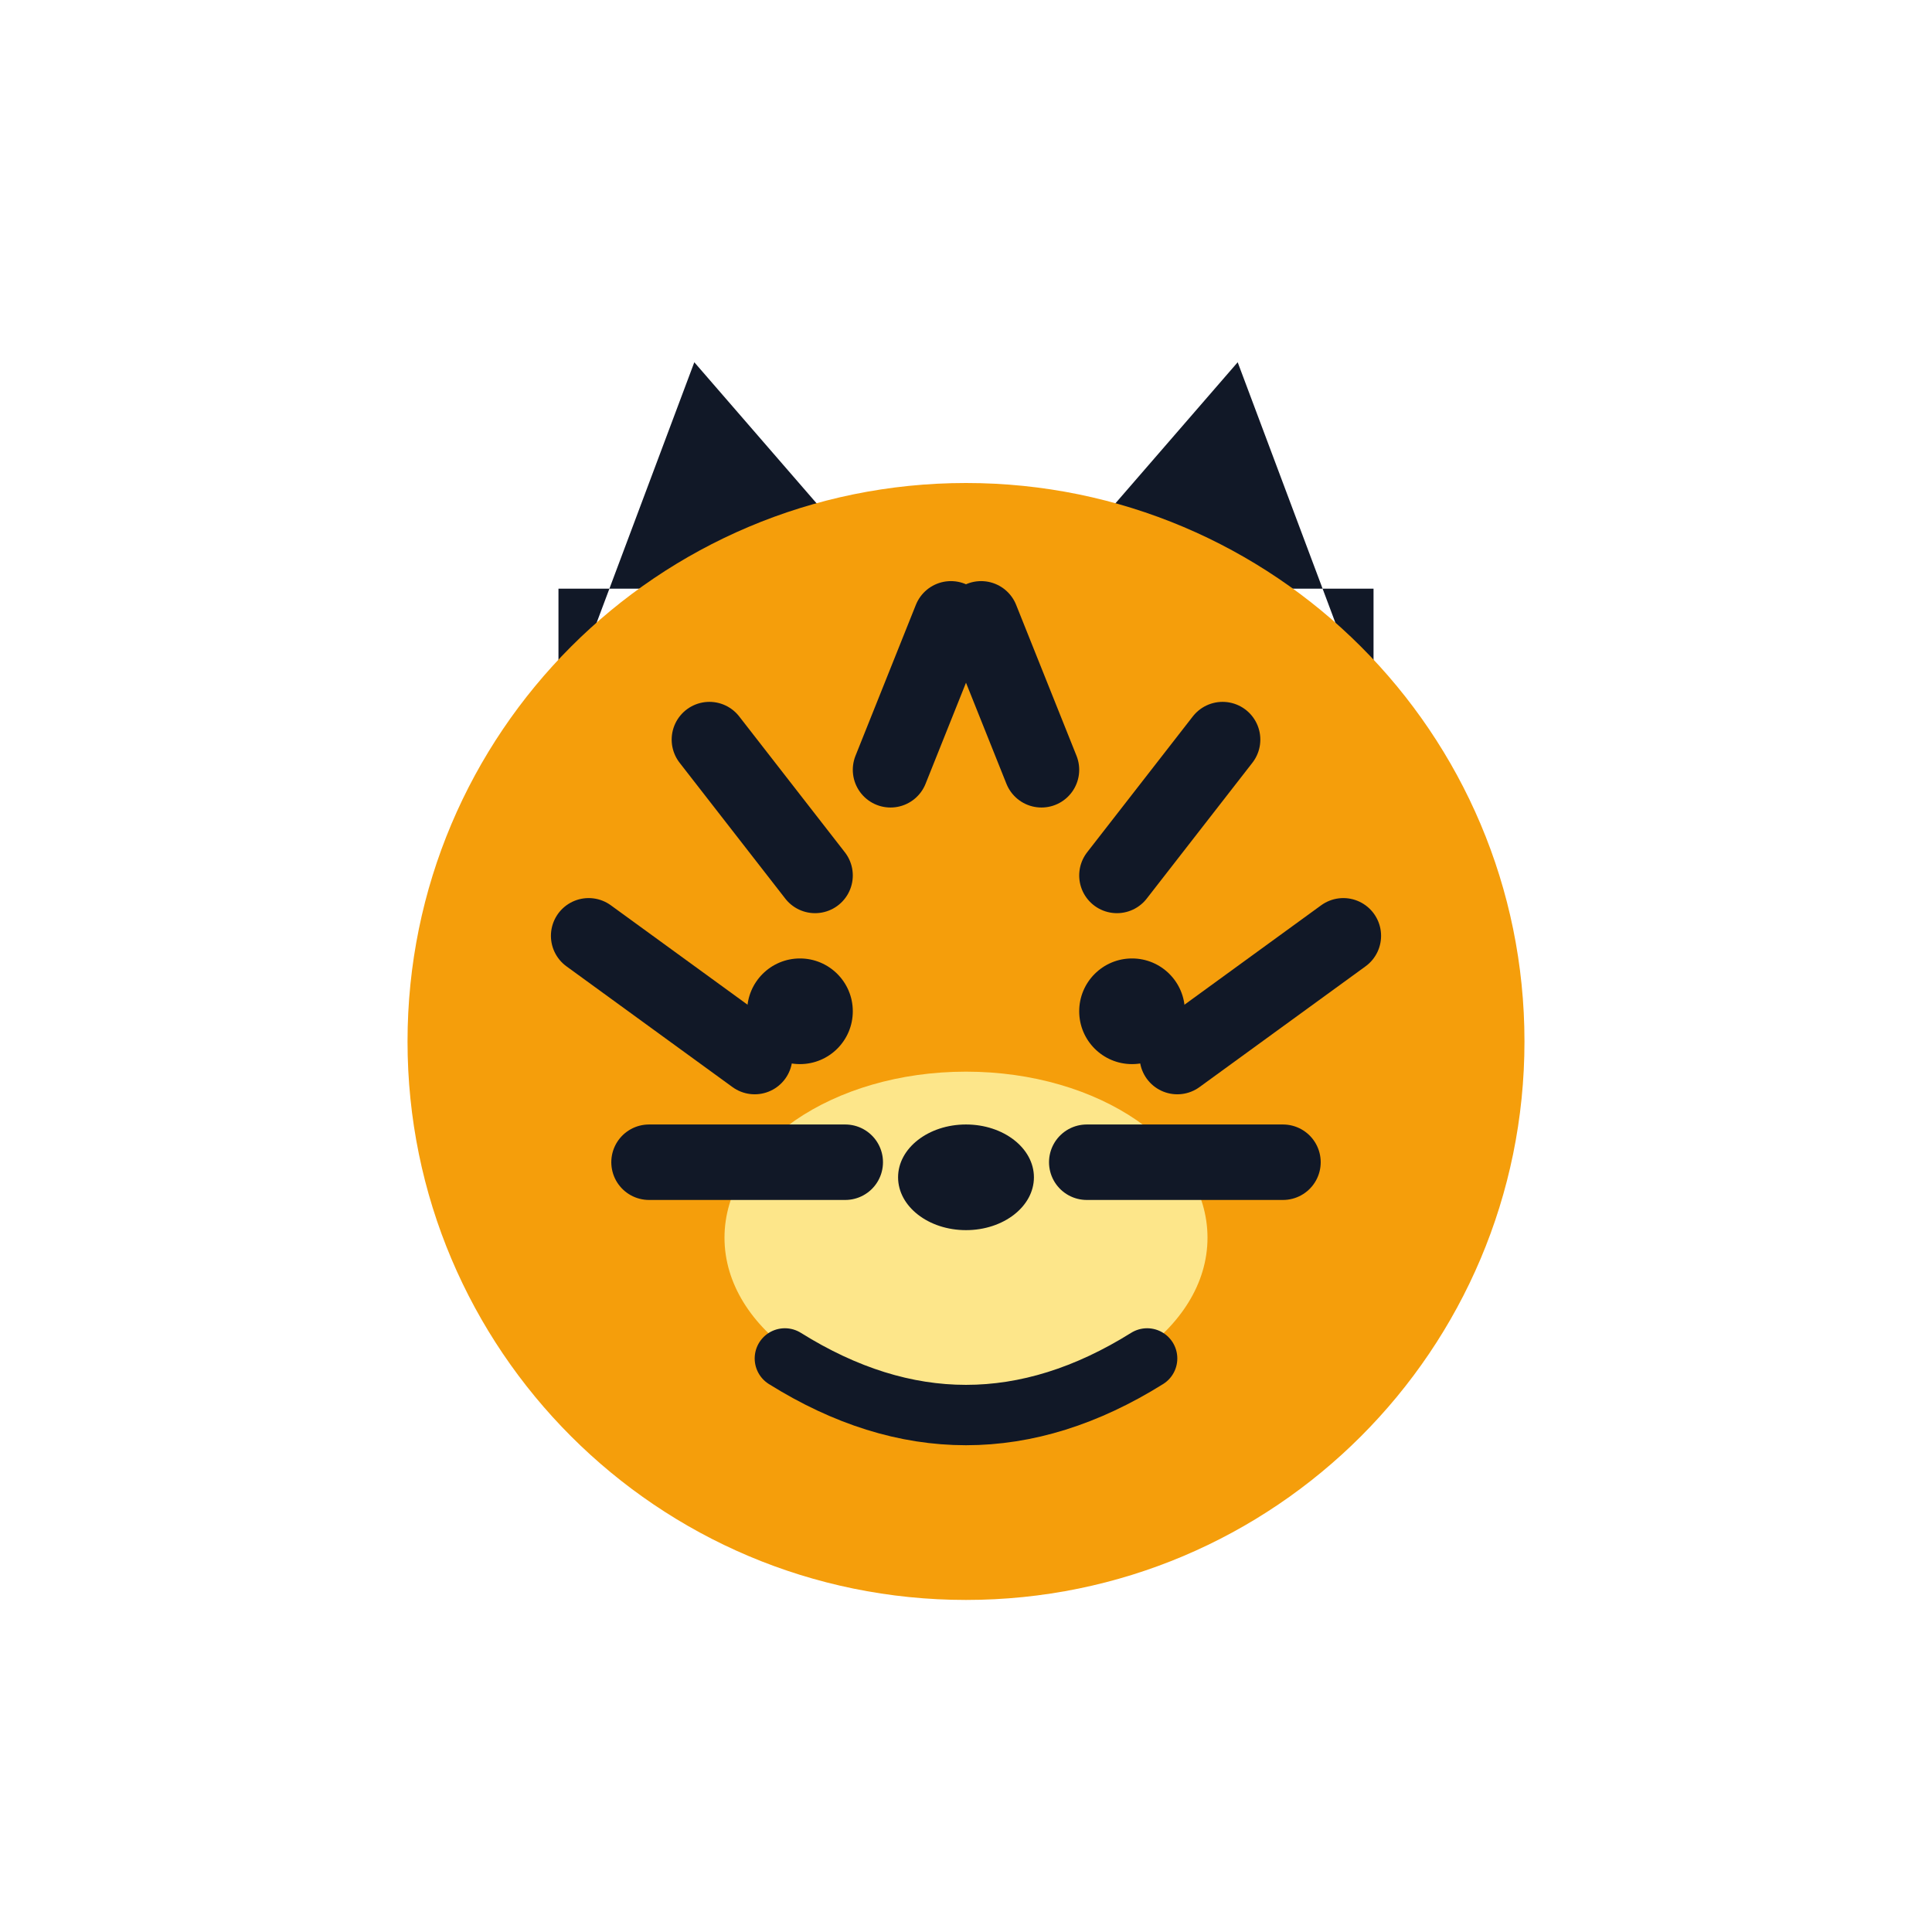
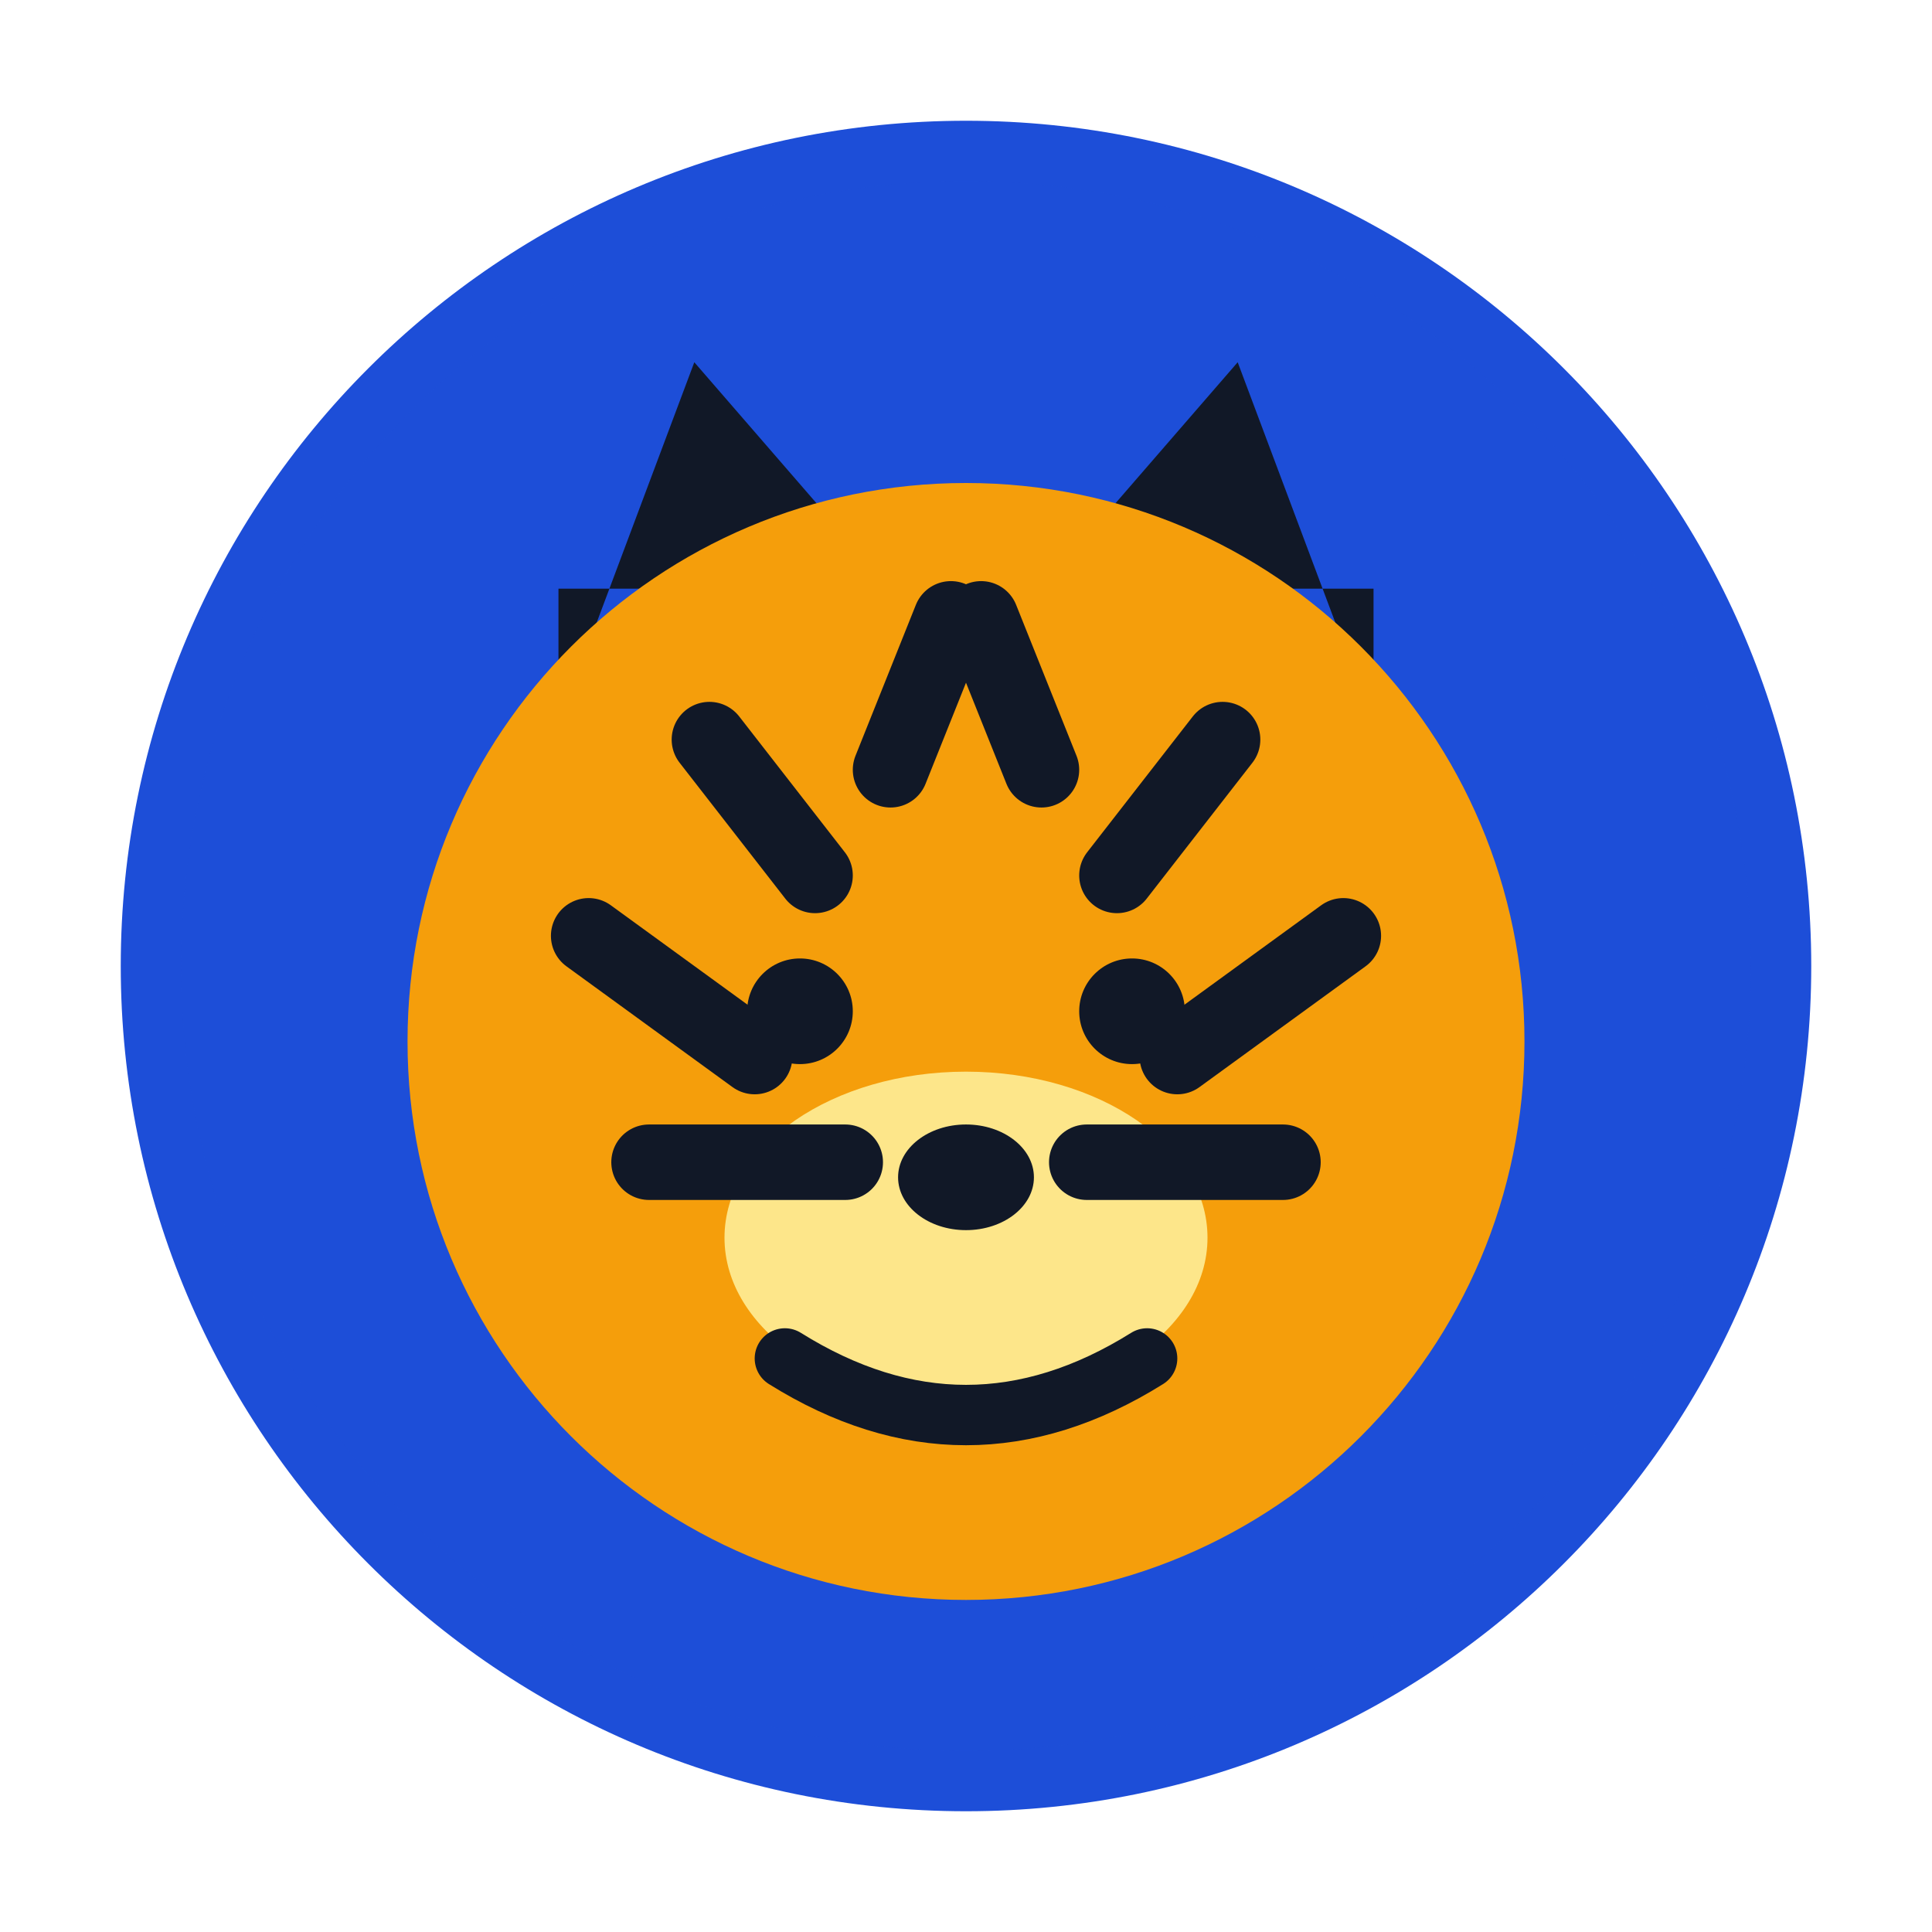
<svg xmlns="http://www.w3.org/2000/svg" viewBox="0 0 256 256" fill="none">
+   <circle cx="128" cy="128" r="112" fill="#1d4ed8" />
+   <circle cx="128" cy="128" r="104" fill="#1d4ed8" opacity="0.92" />
  <path d="M74 96 92 48l26 30H74ZM182 96l-18-48-26 30h44Z" fill="#111827" />
  <circle cx="128" cy="138" r="74" fill="#f59e0b" />
  <ellipse cx="128" cy="164" rx="32" ry="22" fill="#fde68a" />
  <circle cx="106" cy="134" r="7" fill="#111827" />
  <circle cx="150" cy="134" r="7" fill="#111827" />
  <ellipse cx="128" cy="156" rx="9" ry="7" fill="#111827" />
  <path d="M126 82 118 102M130 82l8 20M94 98l14 18M162 98l-14 18M78 124l22 16M178 124l-22 16M86 154h26M144 154h26" stroke="#111827" stroke-width="10" stroke-linecap="round" />
  <path d="M104 180c16 10 32 10 48 0" stroke="#111827" stroke-width="8" stroke-linecap="round" />
</svg>
